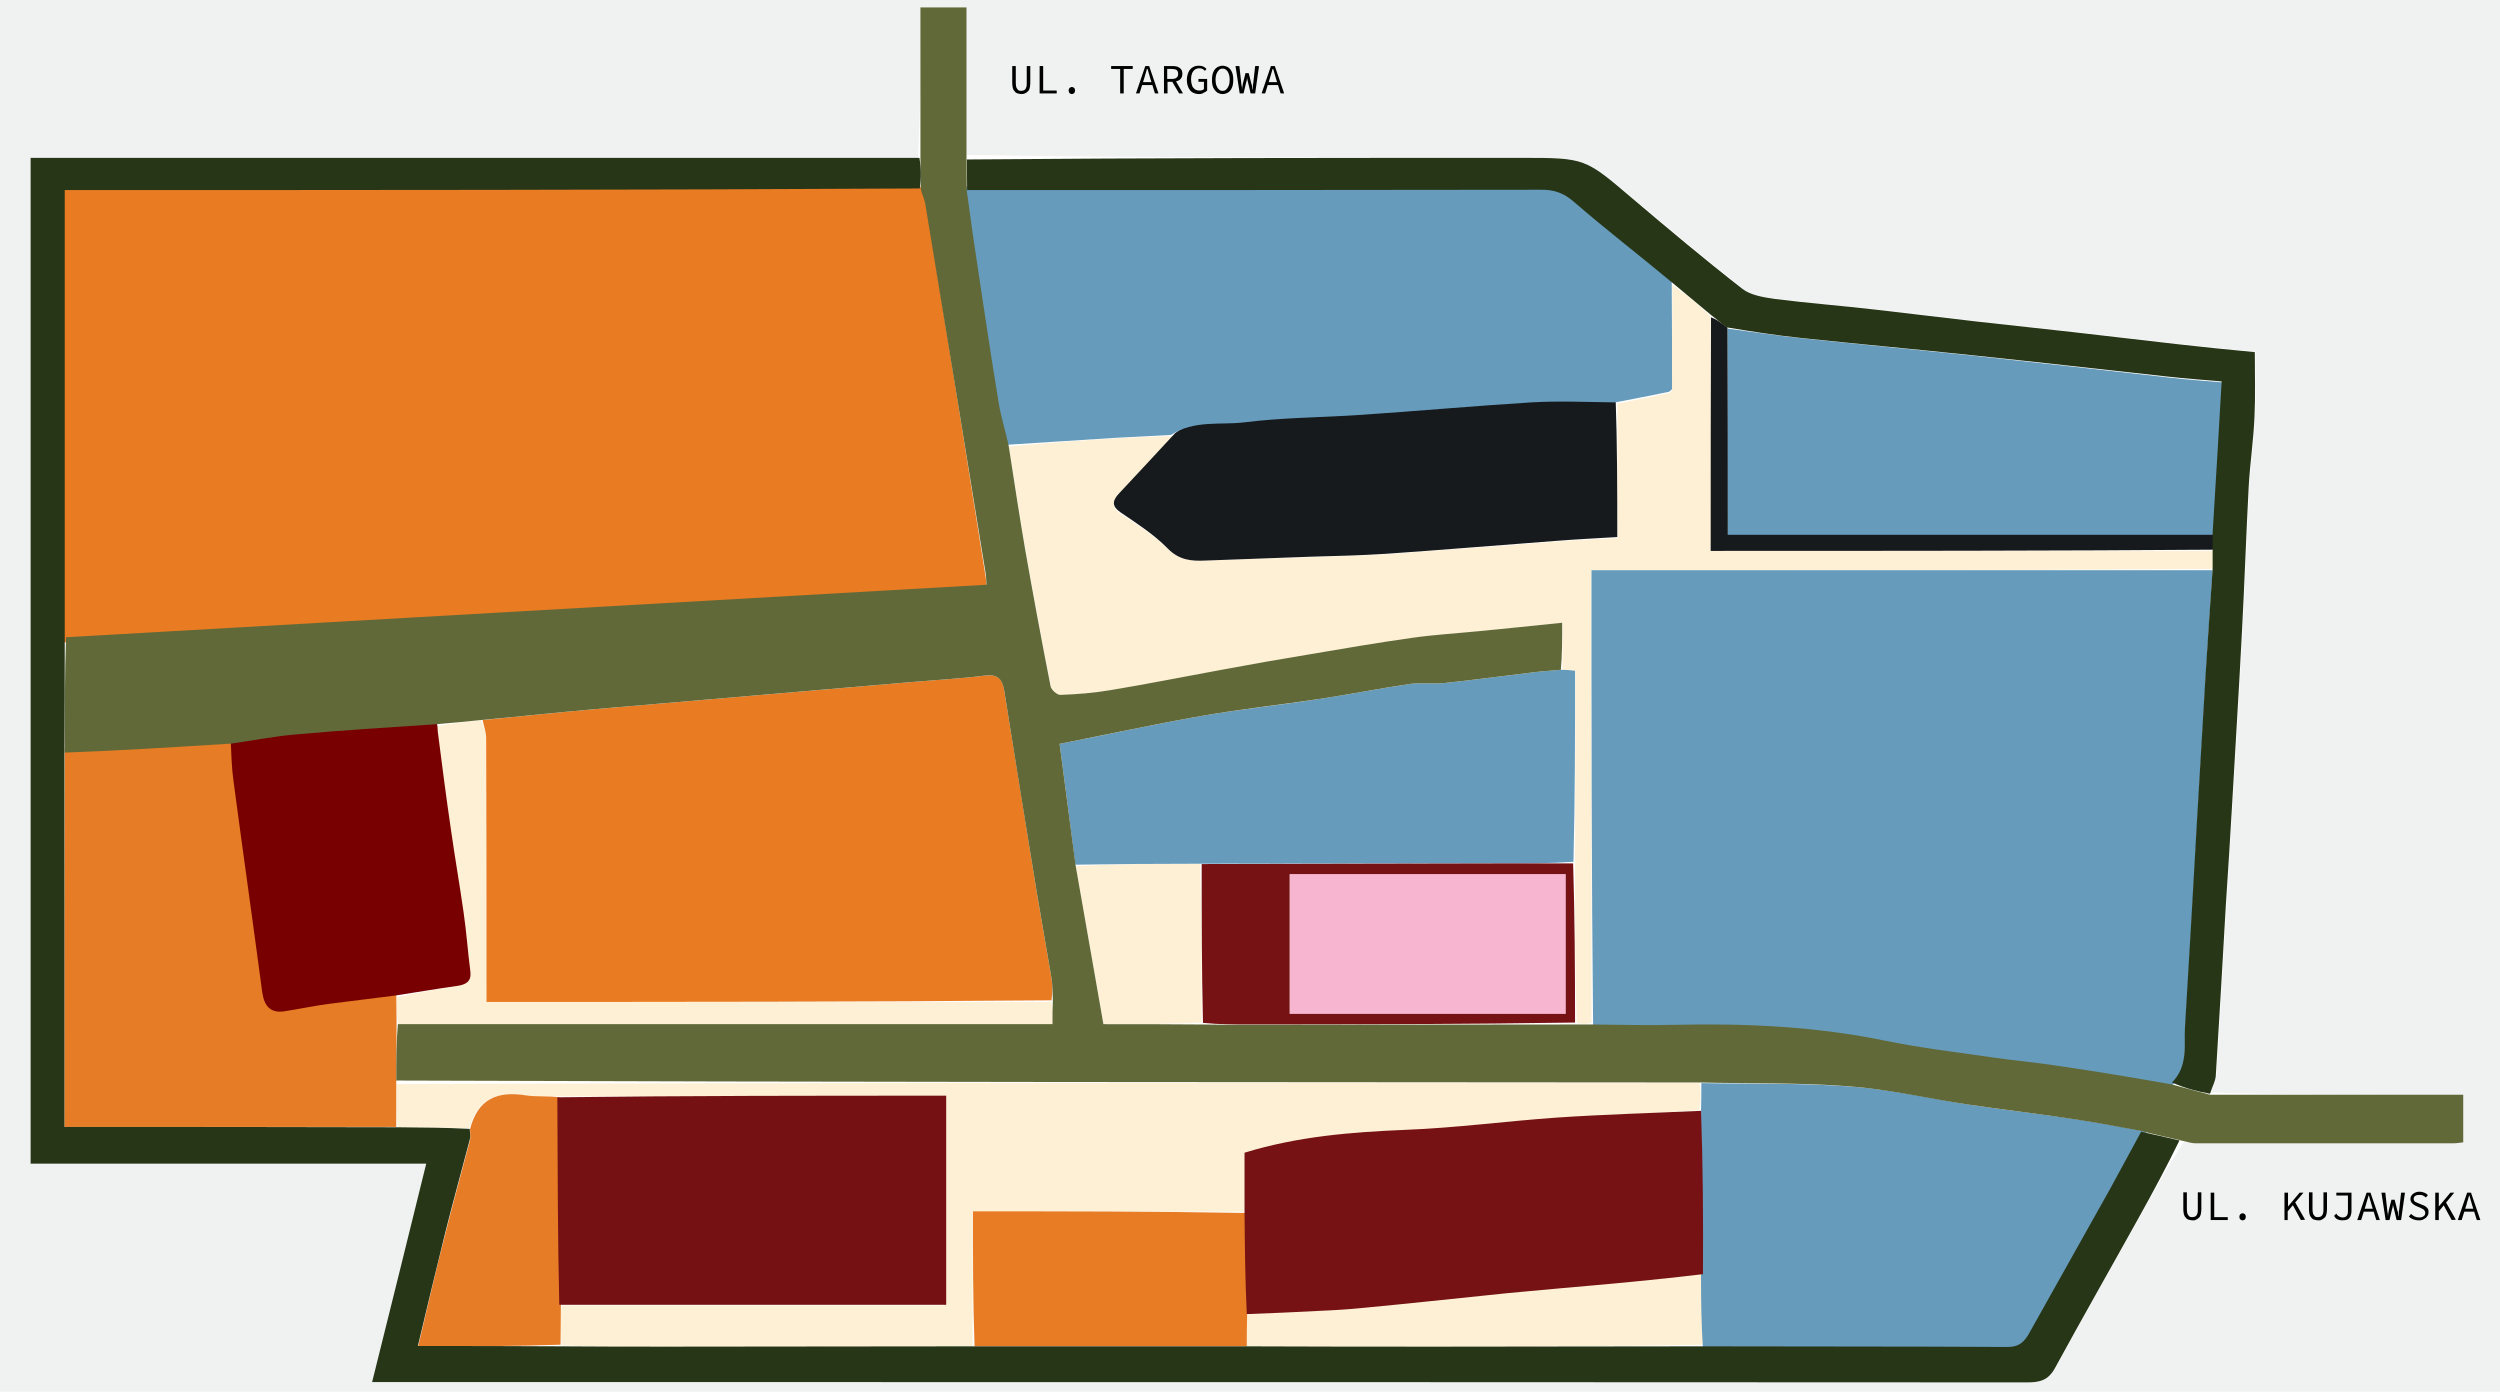
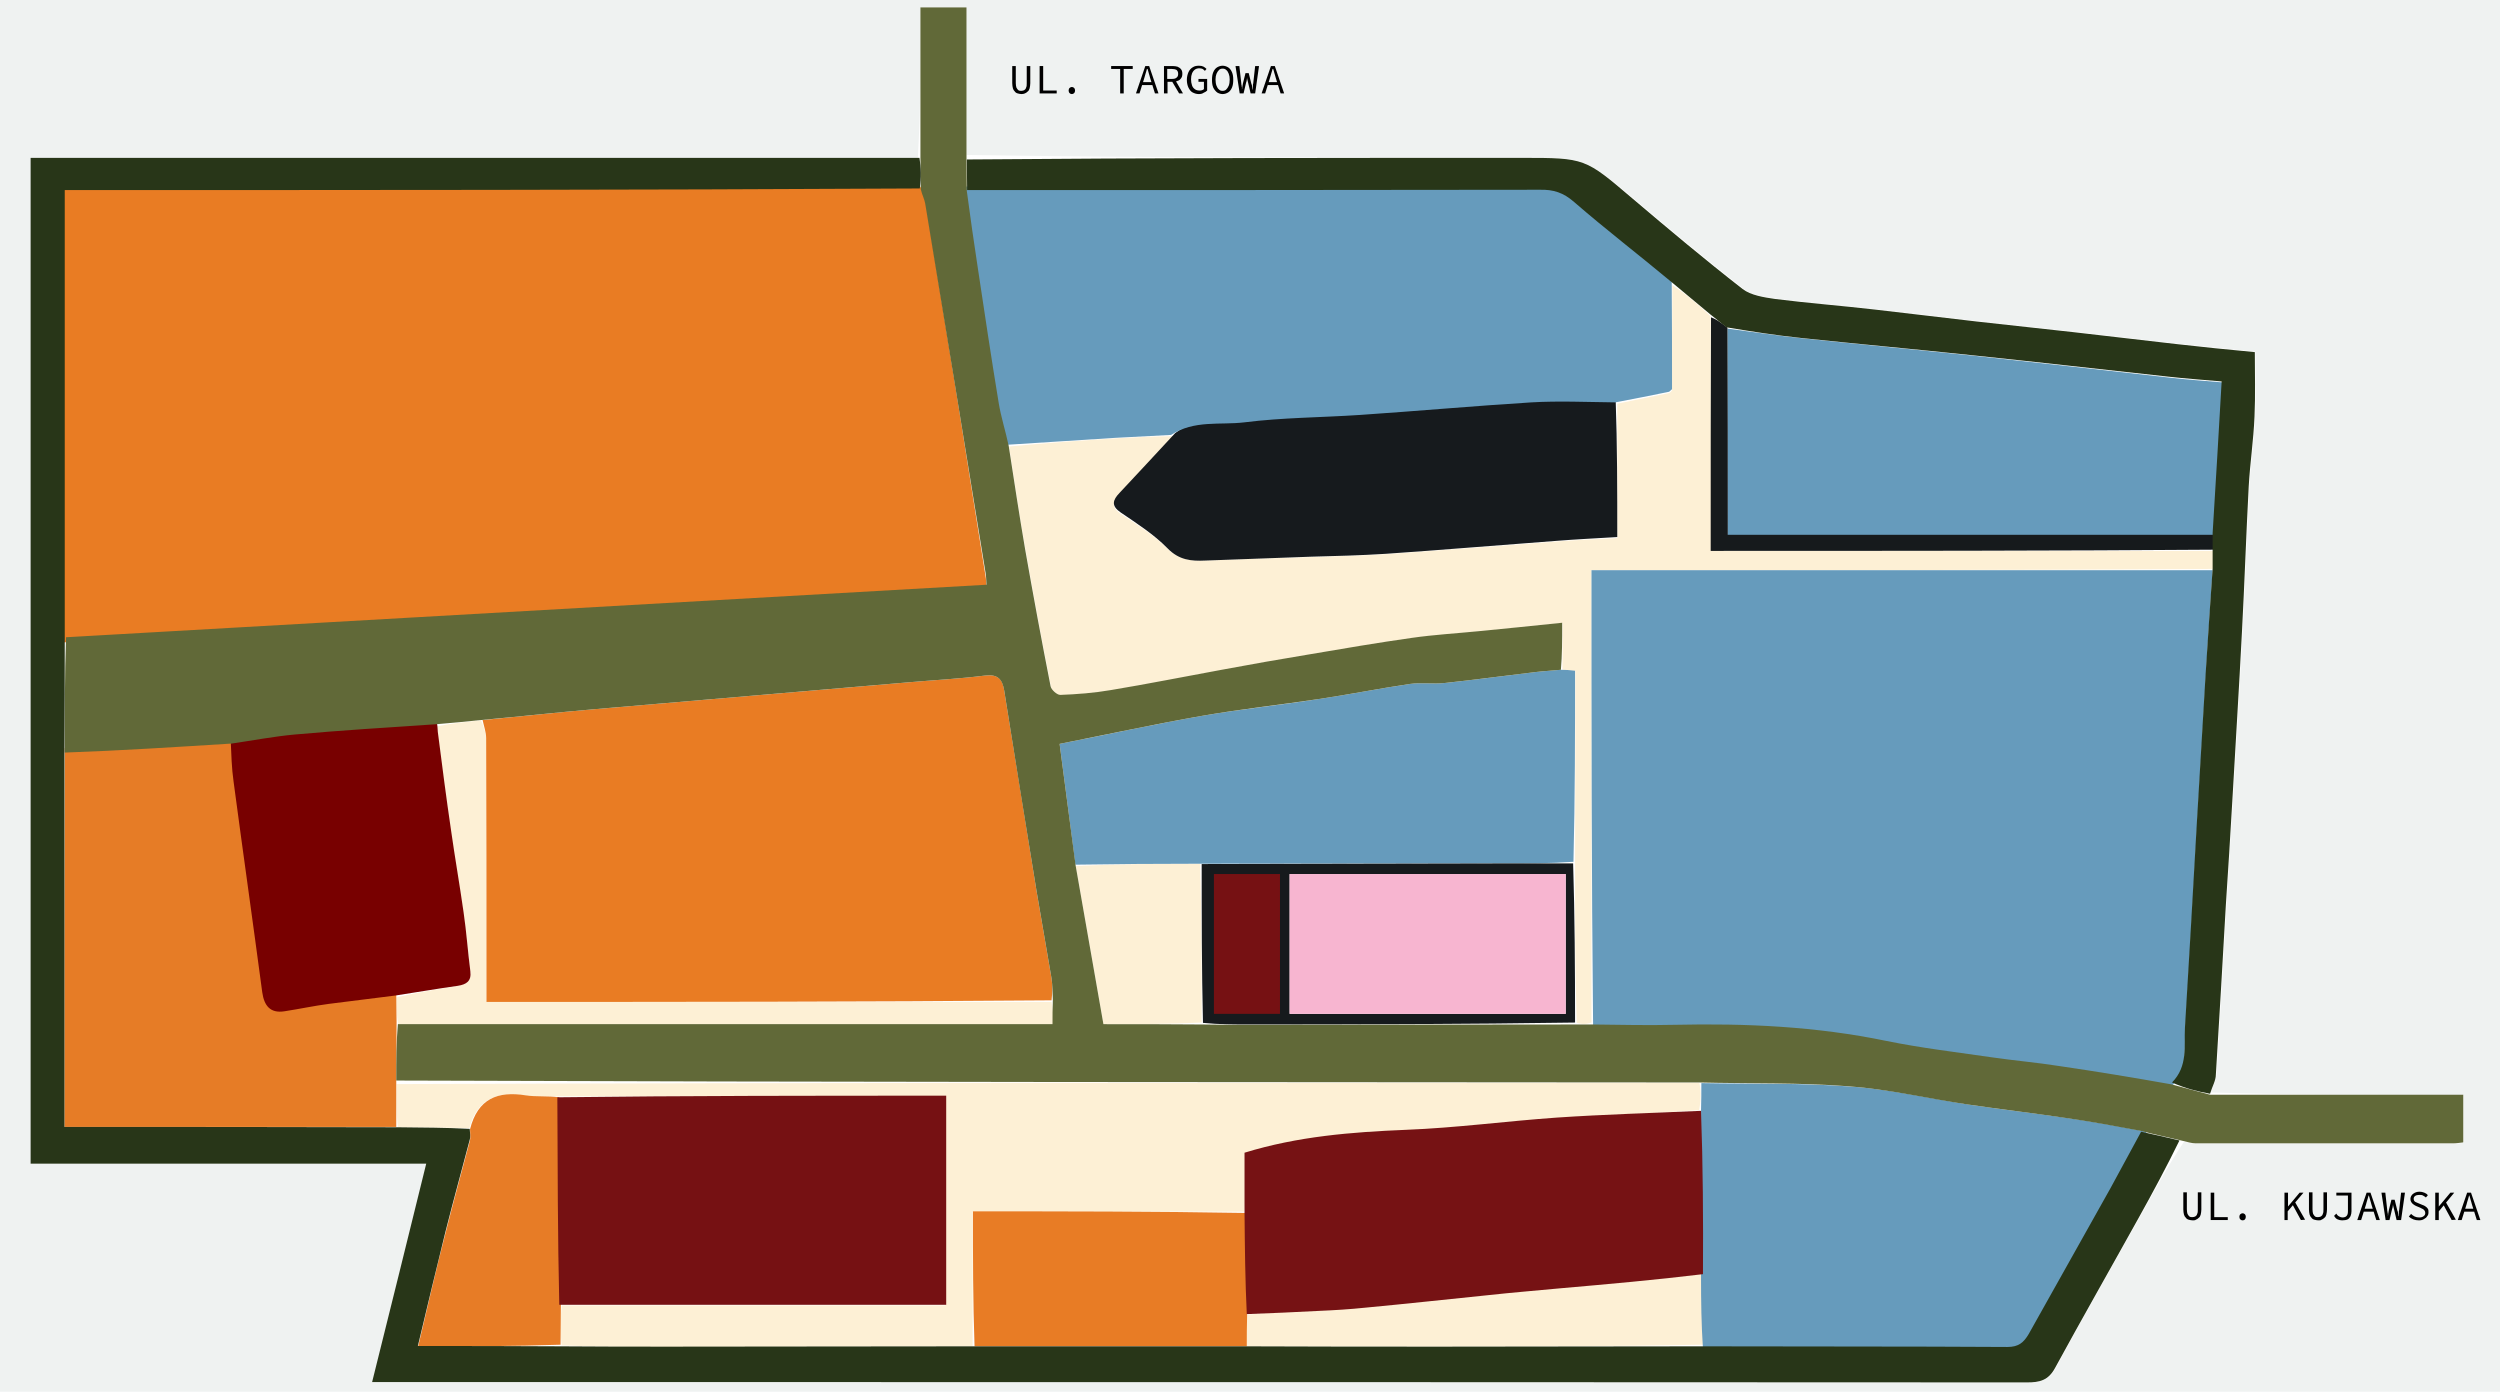
<svg xmlns="http://www.w3.org/2000/svg" version="1.1" id="Sanbud" x="0px" y="0px" viewBox="0 0 776 432" style="enable-background:new 0 0 776 432;" xml:space="preserve">
  <style type="text/css">
	.st0{fill:none;}
	.st1{fill:#EFF2F1;}
	.st2{fill:#FDF0D5;}
	.st3{fill:#161A1D;}
	.st4{fill:#669BBC;}
	.st5{fill:#161A1C;}
	.st6{fill:#E87C25;}
	.st7{fill:#E77C26;}
	.st8{fill:#E97C23;}
	.st9{fill:#E67C26;}
- 	.st10{fill:#F7B5D0;}
- 	.st11{fill:#761113;}
- 	.st12{fill:#761214;}
- 	.st13{fill:#780000;}
+ 	.st10{fill:#761113;}
+ 	.st11{fill:#761214;}
+ 	.st12{fill:#780000;}
+ 	.st13{fill:#F7B5D0;}
	.st14{fill:#616938;}
	.st15{fill:#283618;}
</style>
  <g id="Base">
    <rect x="352" y="16" class="st0" width="48" height="13" />
  </g>
  <g id="Backgrounds">
    <g id="External_background">
      <path class="st1" d="M511,432H0V0h776v432H511 M284.9,49H9.5v312.2h122.9c-5.7,22.8-11.2,44.9-16.8,67.8h6.9c24.3,0,48.7,0,73,0    c144.6,0,289.3,0,433.9,0.1c4,0,6.7-0.7,8.7-4.5c8.4-15.6,17.2-31,25.9-46.5c4.4-7.9,8.7-15.9,13.9-23.7c1.3,0.2,2.5,0.6,3.8,0.6    c26.6,0,53.2,0,79.8,0c1.1,0,2.2-0.2,3.2-0.3v-14.8c-26.5,0-52.5,0-78.5-0.8c0.6-1.9,1.7-3.7,1.8-5.6c1.1-17.5,2.1-35,3.1-52.6    c0.6-10.7,1.3-21.5,2-32.2c1-17.5,2.1-35,3-52.6c0.8-15.1,1.3-30.1,2.1-45.2c0.4-7.3,1.5-14.5,1.8-21.7c0.3-6.6,0.1-13.2,0.1-20    c-8.6-0.9-16.5-1.7-24.3-2.5c-10.7-1.2-21.3-2.5-32-3.7c-10-1.1-20-2.2-30-3.3c-10.5-1.2-21-2.5-31.5-3.7    c-10.3-1.1-20.7-2-31.1-3.3c-3.5-0.4-7.5-1-10.1-3.1c-11.6-9.1-22.9-18.5-34.2-28.1C492,49.1,492.1,49,472.5,49    C415,49,357.6,49,300,48.1V2.3h-14.2C285.8,18.1,285.8,33.6,284.9,49L284.9,49z" />
    </g>
    <g id="Internal_backgroud">
      <path class="st2" d="M313.2,138.6c11.4-1.1,22.8-1.9,34.2-2.6c5.5-0.3,11.1-0.6,16.9-0.6c-5.4,6.3-11.1,12.3-16.8,18.2    c-2.1,2.1-2.7,3.8,0.4,5.9c5,3.3,10.3,6.6,14.5,10.8c3.6,3.6,7.4,3.8,11.7,3.7c10.9-0.4,21.8-0.8,32.8-1.1    c7.8-0.3,15.6-0.4,23.3-0.9c17.6-1.2,35.2-2.6,52.7-3.9c6.2-0.5,12.4-0.7,19.1-1.1v-41.7c5.4-1.1,10.8-2.2,16.1-3.3    c0.3-0.1,0.5-0.4,0.9-0.8c0-10.6,0-21.4,0.1-32.7c4,2.7,7.9,5.8,11.9,9.7c0.1,24.7,0.1,48.6,0.1,72.8h155.8c0,1.7,0.1,3.4,0.1,5.6    c-64.2,0.4-128.3,0.4-193,0.4c0,46.8,0,93.4,0,140.4c-1.4,0.5-2.8,0.6-4.6,0.1c-0.5-16.8-0.5-33.1-0.5-49.9    c0.1-20.1,0.1-39.8,0.1-59.3c-1.7-0.2-2.8-0.3-4-0.4v-14.5c-8.9,0.9-17.3,1.7-25.7,2.6c-7,0.7-14,1.2-21,2.1    c-10.6,1.5-21.2,3.4-31.7,5.1c-9.1,1.5-18.2,3.2-27.3,4.8c-11.5,2.1-22.9,4.4-34.4,6.3c-5.2,0.9-10.4,1.3-15.7,1.5    c-1,0-2.8-1.6-3-2.7c-2.8-14.1-5.4-28.3-7.9-42.5C316.4,160.2,314.9,149.6,313.2,138.6L313.2,138.6z" />
      <path class="st2" d="M123.5,349.9c-0.5-4.4-0.4-8.7-0.4-13.4c134.7-0.5,269.3-0.4,404.4-0.4c0.5,2.7,0.5,5.4-0.1,8.5    c-15.2,1.1-29.9,1.5-44.5,2.5c-15.5,1-31,3.2-46.5,3.8c-16.7,0.6-33.1,1.9-49.6,7.1c0,5.8,0,11.9-0.5,18.1c-28.3,0-56.2,0-84.4,0    v41.8c-31.4,0.1-62.8,0.1-94.2,0.2c-11,0-21.9,0-33.4-0.5c-0.4-4.5-0.4-8.5,0.1-12.4c40,0,79.6,0,119.1,0v-64.8    c-40.1,0-79.9,0-120.1-0.1c-3.8-0.1-7.2,0.3-10.4-0.2c-8.7-1.4-14.9,1-17.3,10.1C138.5,350,131.2,350,123.5,349.9L123.5,349.9z" />
      <path class="st2" d="M123,309.6c6.4-1.5,12.8-2.6,19.1-3.6c2.6-0.4,4.2-1.3,3.9-4.4c-0.8-6-1.2-12-2.1-17.9    c-1.2-8.3-2.7-16.6-3.9-25c-1.4-10-2.7-19.9-4-29.9c-0.1-1,0-2-0.1-3.4c4.3-0.9,8.6-1.3,13.4-1.8c0.8,1.8,1.5,3.7,1.6,5.5    c0.1,25.3,0.1,50.6,0.1,75.9v6c58.5,0,116.7,0,175.4,0c0.5,2.1,0.5,4.3,0.5,7H123.6C123.1,315.3,123.1,312.7,123,309.6L123,309.6z    " />
      <path class="st2" d="M372.5,268.1c0.5,16.3,0.5,32.6,0.5,49.3c-9.8,0.5-19.5,0.5-30.5,0.5c-2.8-16.1-5.7-32.4-8.6-49.1    C346.6,268.2,359.3,268.1,372.5,268.1L372.5,268.1z" />
      <path class="st2" d="M386.7,417.9c-0.5-3.2-0.5-6.2,0.1-9.8c7.8-0.8,15.1-1.1,22.4-1.5c4.8-0.3,9.6-0.6,14.4-1.1    c12.8-1.3,25.6-2.7,38.3-4.1c7.4-0.8,14.8-1.4,22.2-2.1c14.8-1.4,29.6-2.7,44.4-4.1c0.1,7.2,0.1,14.5,0.2,22.2    c-27.2,0.5-54.4,0.6-81.5,0.6C427.1,418,407.2,418,386.7,417.9L386.7,417.9z" />
    </g>
  </g>
  <g id="Hoverable">
    <g id="Unfinished">
      <path id="LOT-3_00000150078652951806600480000011272572440251314862_" class="st3" d="M501.5,123.9c0.5,14.2,0.5,28.3,0.5,42.8    c-6.6,0.4-12.8,0.7-19.1,1.2c-17.6,1.3-35.1,2.8-52.7,4c-7.8,0.5-15.6,0.7-23.3,0.9c-10.9,0.4-21.9,0.8-32.8,1.2    c-4.3,0.2-8.1-0.1-11.7-3.8c-4.2-4.3-9.5-7.7-14.5-11.1c-3.1-2.1-2.5-3.9-0.4-6.1c5.7-6.1,11.4-12.2,17.3-18.6    c6.9-5.2,14.9-3.4,22.2-4.3c11.8-1.5,23.8-1.5,35.7-2.3c17.6-1.2,35.2-2.9,52.9-3.9C484.1,123.5,492.6,123.9,501.5,123.9    L501.5,123.9z" />
    </g>
    <g id="Available_lots">
      <path id="LOT-16" class="st4" d="M666.3,351.3c-2.9,6.2-6,12.1-9.3,18c-8.6,15.3-17.2,30.6-25.7,46c-1.5,2.8-3.2,4.1-6.6,4.1    c-31.9-0.2-63.7-0.1-96.1-0.7c-0.5-7.6-0.6-14.7-0.6-22.2c0-17.4,0-34.4,0-51.8c0.1-3.1,0.1-5.8,0.1-8.5    c15.6,0.3,31.2-0.1,46.8,1.1c12.4,0.9,24.7,3.8,37.1,5.7c10.3,1.5,20.6,2.7,30.9,4.2C650.5,348.3,658.2,349.7,666.3,351.3    L666.3,351.3z" />
      <path id="LOT-11" class="st4" d="M686.8,177c-0.7,11-1.5,22-2.1,33c-0.9,15.4-1.8,30.8-2.7,46.2c-1.2,21.4-2.4,42.8-3.7,64.2    c-0.4,5.7,1,11.8-4.2,16.7c-11.7-1.5-23.2-3.4-34.8-5.1c-6.9-1-13.9-1.7-20.9-2.7c-10.9-1.6-21.9-2.9-32.8-5.1    c-21.7-4.5-43.6-5.5-65.7-5c-8.3,0.2-16.6,0-25.4-0.5C494,271.2,494,224.2,494,177H686.8L686.8,177z" />
      <path id="LOT-8" class="st4" d="M484.5,207.9c1.6,0,2.7,0.1,4.4,0.3c0,19.6,0,39.2-0.5,59.3c-7.2,0.5-13.9,0.5-20.5,0.5    c-31.6,0-63.3,0.1-95.4,0.1c-13.2,0-26,0.1-38.7,0.3c-1.6-12.5-3.3-25.1-4.9-37.5c15.7-3.1,29.9-6.2,44.2-8.7    c12-2.1,24.1-3.3,36.1-5.2c9.5-1.4,18.9-3.3,28.4-4.7c3.6-0.5,7.3,0.1,10.9-0.3c9.4-1,18.8-2.3,28.2-3.4    C479.2,208.3,481.6,208.2,484.5,207.9L484.5,207.9z" />
-       <g id="LOT-4">
+       <g id="LOT-4-GROUP">
        <path id="LOT-4_00000141441654709077141510000018195930731771739277_" class="st4" d="M536.2,102c7.7,1,15.4,2.2,23.1,3     c18,1.9,36,3.6,54,5.5c20.3,2.2,40.6,4.5,60.9,6.8c5.5,0.6,10.9,1,16.9,1.5c-0.9,15.9-1.9,31.8-3.3,48.2     c-50.8,0.5-101.1,0.5-151.6,0.5L536.2,102L536.2,102z" />
        <path id="LOT-4-FENCE" class="st5" d="M536.2,101.7c0.1,21.4,0.1,42.5,0.1,64.3c51.4,0,102.6,0,154.2,0c0.5,1.4,0.6,2.8,0.5,4.6     c-53.2,0.4-106.2,0.4-160,0.4c0-24.3,0-48.2,0.1-72.5C532.8,99.1,534.4,100.3,536.2,101.7L536.2,101.7z" />
      </g>
      <path id="LOT-2" class="st4" d="M298.8,57.9c59.7-0.4,119.4-0.4,179-0.5c4.2,0,7.4,1,10.7,3.9c9.8,8.7,20.2,16.8,30.4,25.9    C519,99,519,110,519,120.8c-0.5,0.4-0.7,0.7-0.9,0.8c-5.4,1.1-10.8,2.2-16.7,3.3c-9-0.1-17.6-0.5-26.1,0    c-17.7,1.1-35.4,2.7-53.2,3.9c-12,0.8-24,0.8-35.9,2.3c-7.4,0.9-15.5-0.8-22.7,3.9c-6,0.3-11.6,0.6-17.2,0.9    c-11.5,0.7-22.9,1.5-34.4,2.2c-1.1-4.4-2.4-8.7-3.1-13.1c-2.3-14.3-4.4-28.6-6.6-42.9C301.1,74.2,299.9,66.3,298.8,57.9    L298.8,57.9z" />
    </g>
    <g id="Rented_lots">
      <path id="LOT-14" class="st6" d="M302.5,417.9c-0.5-13.8-0.5-27.6-0.5-41.9c28.2,0,56.1,0,84.5,0.5c0.6,10.8,0.6,21.2,0.6,32    c-0.1,3.4-0.1,6.4-0.1,9.4C359,417.9,331,417.9,302.5,417.9L302.5,417.9z" />
      <path id="LOT-12" class="st7" d="M174.1,405c0,4-0.1,7.9-0.1,12.4c-14.6,0.5-29.2,0.5-44.2,0.5c2.9-12.2,5.6-24,8.6-35.6    c2.4-9.5,5-18.9,7.5-28.4c0.2-0.9,0-2,0-3.4c2.4-9.5,8.6-11.9,17.3-10.5c3.2,0.5,6.6,0.1,10.4,0.6    C174,362.4,174.1,383.7,174.1,405L174.1,405z" />
      <path id="LOT-7" class="st8" d="M149.8,223.5c11.7-1.1,23.4-2.4,35.1-3.4c32.3-2.8,64.7-5.5,97-8.3c7.9-0.7,15.9-1.1,23.8-2.1    c4-0.5,5.5,1.1,6,4.6c3.4,20.9,6.7,41.7,10.1,62.6c1.5,8.9,3.1,17.9,4.6,26.8c0.3,2.1,0.3,4.3,0,6.8C267.7,311,209.5,311,151,311    v-6c0-25.3,0-50.6-0.1-75.9C150.9,227.3,150.2,225.4,149.8,223.5L149.8,223.5z" />
      <path id="LOT-5" class="st9" d="M123,349.8H20c0-39.2,0-78.2,0.1-117.6c17.2-1.6,34.3-2.7,51.7-3.3c0.7,4.6,0.9,8.9,1.4,13    c2.9,21.8,5.9,43.6,8.8,65.4c0.6,4.2,2.5,6.6,6.8,5.9c4.6-0.7,9.1-1.6,13.7-2.3c6.8-1,13.7-1.8,20.5-2.2c0,3.2,0.1,5.9,0.1,8.6    c0,5.8-0.1,11.6-0.1,18.4C123,341.1,123,345.4,123,349.8L123,349.8z" />
      <path id="LOT-1" class="st8" d="M19.7,199.4c-0.4-47.1-0.4-94.1-0.4-142c88.6,0,177.1,0,266,0c1,1.4,1.7,2.8,1.9,4.3    c6.3,39,12.5,78.1,18.7,117.1c0.2,1,0.2,2,0.3,3.9C210.7,188.2,115.4,193.8,19.7,199.4L19.7,199.4z" />
    </g>
-     <g id="Available_buildings">
-       <path id="LOT-10" class="st10" d="M486,295v19.7h-85.7v-43.4H486V295L486,295z" />
-     </g>
-     <g id="Rented_buildings">
-       <path id="LOT-15" class="st11" d="M173.6,405c-0.5-21.3-0.5-42.6-0.6-64.4c40.1-0.5,80.2-0.5,120.7-0.5V405    C253.9,405,214,405,173.6,405L173.6,405z" />
-       <path id="LOT-13" class="st12" d="M528.6,395.5c-14.8,1.8-29.6,3.1-44.4,4.4c-7.4,0.7-14.8,1.3-22.1,2.1    c-12.8,1.3-25.5,2.7-38.3,3.9c-4.8,0.5-9.6,0.8-14.4,1c-7.3,0.4-14.6,0.7-22.4,1c-0.5-10.4-0.6-20.7-0.7-31.6c0-6.6,0-12.7,0-18.5    c16.6-5.1,33.2-6.4,50-7.1c15.7-0.6,31.2-2.7,46.9-3.8c14.8-1,29.5-1.4,44.8-2.1C528.6,361.7,528.7,378.4,528.6,395.5L528.6,395.5    z" />
-       <path id="LOT-9" class="st12" d="M373,268.2c31.6-0.1,63.3-0.1,94.9-0.2c6.7,0,13.3,0,20.4,0c0.5,16.3,0.6,32.6,0.6,49.4    c-33.7,0.5-67.4,0.6-101.1,0.6c-4.6,0-9.3,0-14.4-0.5C373,300.7,373,284.4,373,268.2 M486,294.5v-23.2h-85.7v43.4H486V294.5z" />
-       <path id="LOT-6" class="st13" d="M122.8,309c-6.9,0.9-13.8,1.7-20.7,2.6c-4.6,0.6-9.2,1.6-13.8,2.3c-4.4,0.7-6.3-1.7-6.9-5.9    c-2.9-21.8-6-43.6-8.9-65.4c-0.6-4.2-0.7-8.4-0.9-13c6.6-1.4,12.9-2.7,19.4-3.2c14.6-1.3,29.3-2.2,44.4-2.8    c0.5,1.6,0.4,2.6,0.5,3.6c1.3,10.2,2.6,20.3,4.1,30.5c1.2,8.5,2.7,17,3.9,25.5c0.9,6.1,1.3,12.2,2.1,18.3c0.4,3.1-1.3,4.1-3.9,4.5    C135.7,306.9,129.3,308,122.8,309L122.8,309z" />
+     <g id="Buildings">
+       <path id="LOT-9" class="st3" d="M373,268.2c31.6-0.1,63.3-0.1,94.9-0.2c6.7,0,13.3,0,20.4,0c0.5,16.3,0.6,32.6,0.6,49.4    c-33.7,0.5-67.4,0.6-101.1,0.6c-4.6,0-9.3,0-14.4-0.5C373,300.7,373,284.4,373,268.2 M486,294.5v-23.2h-85.7v43.4H486V294.5z" />
+       <g id="Rented_buildings">
+         <path id="LOT-15" class="st10" d="M173.6,405c-0.5-21.3-0.5-42.6-0.6-64.4c40.1-0.5,80.2-0.5,120.7-0.5V405     C253.9,405,214,405,173.6,405L173.6,405z" />
+         <path id="LOT-13" class="st11" d="M528.6,395.5c-14.8,1.8-29.6,3.1-44.4,4.4c-7.4,0.7-14.8,1.3-22.1,2.1     c-12.8,1.3-25.5,2.7-38.3,3.9c-4.8,0.5-9.6,0.8-14.4,1c-7.3,0.4-14.6,0.7-22.4,1c-0.5-10.4-0.6-20.7-0.7-31.6     c0-6.6,0-12.7,0-18.5c16.6-5.1,33.2-6.4,50-7.1c15.7-0.6,31.2-2.7,46.9-3.8c14.8-1,29.5-1.4,44.8-2.1     C528.6,361.7,528.7,378.4,528.6,395.5L528.6,395.5z" />
+         <path id="LOT-6" class="st12" d="M122.8,309c-6.9,0.9-13.8,1.7-20.7,2.6c-4.6,0.6-9.2,1.6-13.8,2.3c-4.4,0.7-6.3-1.7-6.9-5.9     c-2.9-21.8-6-43.6-8.9-65.4c-0.6-4.2-0.7-8.4-0.9-13c6.6-1.4,12.9-2.7,19.4-3.2c14.6-1.3,29.3-2.2,44.4-2.8     c0.5,1.6,0.4,2.6,0.5,3.6c1.3,10.2,2.6,20.3,4.1,30.5c1.2,8.5,2.7,17,3.9,25.5c0.9,6.1,1.3,12.2,2.1,18.3     c0.4,3.1-1.3,4.1-3.9,4.5C135.7,306.9,129.3,308,122.8,309L122.8,309z" />
+         <path id="LOT-10-A" class="st10" d="M397.3,295v19.7h-20.5v-43.4h20.5V295L397.3,295z" />
+       </g>
+       <g id="Available_buildings">
+         <path id="LOT-10-B" class="st13" d="M486,295v19.7h-85.7v-43.4H486V295L486,295z" />
+       </g>
    </g>
    <g id="Roads">
      <path id="ROAD" class="st14" d="M686,339.8h78.6v14.8c-1,0.1-2.1,0.3-3.2,0.3c-26.6,0-53.2,0-79.8,0c-1.3,0-2.5-0.4-4.6-0.9    c-4.6-1.1-8.4-1.9-12.6-3c-8-1.5-15.6-2.9-23.3-4c-10.1-1.5-20.3-2.7-30.5-4.2c-12.2-1.8-24.3-4.7-36.6-5.6    c-15.3-1.2-30.8-0.8-46.6-1.2c-135.1-0.1-269.7-0.1-404.4-0.6c0-6.2,0-11.8,0.5-17.5h203.2c0-2.7,0-4.9,0.1-7.4    c-0.1-2.6-0.1-4.7-0.4-6.8c-1.5-8.9-3.1-17.9-4.6-26.8c-3.4-20.9-6.8-41.7-10.1-62.6c-0.6-3.5-2-5.1-6-4.6    c-7.9,1-15.8,1.4-23.8,2.1c-32.3,2.8-64.7,5.5-97,8.3c-11.7,1-23.4,2.3-35.6,3.4c-4.8,0.5-9.1,0.9-13.9,1.3c-15,1-29.5,1.9-44,3.2    c-6.4,0.6-12.7,1.8-19.5,2.8c-17.6,1.1-34.7,2.2-51.8,2.8c0-12.2,0-24,0.4-35.8c95.4-5.4,190.5-10.9,285.7-16.3    c-0.1-1.8-0.1-2.8-0.3-3.8c-6.2-38.1-12.4-76.3-18.7-114.4c-0.2-1.4-1-2.8-1.4-4.6c0-3.5,0-6.5-0.1-9.5V2.3H300    c0,15.3,0,30.5,0,46.6c0,3.9,0.1,7,0.1,10.4c1.1,8.2,2.2,16,3.4,23.8c2.1,14,4.2,28,6.5,42c0.7,4.3,2.1,8.6,3.1,13.3    c1.7,11,3.3,21.6,5.1,32.1c2.5,14.2,5.1,28.3,7.9,42.5c0.2,1.1,2,2.7,3,2.7c5.2-0.2,10.5-0.6,15.7-1.5c11.5-1.9,22.9-4.2,34.4-6.3    c9.1-1.7,18.2-3.3,27.3-4.8c10.6-1.8,21.1-3.6,31.7-5.1c7-1,14-1.4,21-2.1c8.4-0.8,16.9-1.7,25.7-2.6c0,5.6,0,10-0.4,14.6    c-2.9,0.3-5.4,0.4-7.8,0.7c-9.4,1.1-18.8,2.4-28.2,3.4c-3.6,0.4-7.4-0.2-10.9,0.3c-9.5,1.4-18.9,3.3-28.4,4.7    c-12,1.8-24.1,3.1-36.1,5.2c-14.3,2.5-28.6,5.6-44.2,8.7c1.6,12.4,3.3,25,5,37.9c2.9,16.7,5.8,33,8.6,49.1c11,0,20.7,0,31,0.1    c5.1,0.1,9.8,0.1,14.4,0.1c33.7,0,67.4-0.1,101.5-0.1c1.8,0,3.2,0,5,0c8.8,0.1,17.1,0.3,25.4,0.1c22.1-0.5,44,0.5,65.7,5    c10.8,2.2,21.8,3.5,32.8,5.1c6.9,1,13.9,1.6,20.9,2.7c11.6,1.7,23.1,3.6,34.9,5.7C678.2,337.7,682.1,338.8,686,339.8L686,339.8z" />
    </g>
  </g>
  <g id="Street_names">
    <g id="KUJAWSKA">
      <g>
        <path d="M680.6,378.8c-0.4,0-0.8-0.1-1.2-0.2s-0.7-0.3-0.9-0.6c-0.3-0.3-0.5-0.6-0.6-1s-0.2-1-0.2-1.6v-5.3h1.1v5.3     c0,0.6,0.1,1.1,0.2,1.4c0.2,0.4,0.4,0.6,0.6,0.8c0.3,0.2,0.6,0.2,0.9,0.2c0.3,0,0.7-0.1,0.9-0.2c0.3-0.2,0.5-0.4,0.6-0.8     c0.2-0.4,0.2-0.8,0.2-1.4v-5.3h1.1v5.3c0,0.6-0.1,1.1-0.2,1.6c-0.1,0.4-0.3,0.8-0.6,1c-0.3,0.3-0.6,0.5-0.9,0.6     C681.4,378.8,681,378.8,680.6,378.8z" />
        <path d="M686.2,378.7v-8.5h1.1v7.6h4.2v0.9H686.2z" />
        <path d="M696.1,378.8c-0.3,0-0.5-0.1-0.7-0.3c-0.2-0.2-0.3-0.5-0.3-0.8s0.1-0.6,0.3-0.8c0.2-0.2,0.5-0.3,0.7-0.3     c0.3,0,0.5,0.1,0.7,0.3c0.2,0.2,0.3,0.5,0.3,0.8s-0.1,0.6-0.3,0.8C696.7,378.7,696.4,378.8,696.1,378.8z" />
        <path d="M709.1,378.7v-8.5h1.1v4.3l0,0l3.6-4.3h1.2l-4.9,5.8v2.7H709.1z M714.2,378.7l-2.6-4.8l0.7-0.9l3.2,5.6L714.2,378.7     L714.2,378.7L714.2,378.7z" />
        <path d="M719.6,378.8c-0.4,0-0.8-0.1-1.2-0.2s-0.7-0.3-0.9-0.6c-0.3-0.3-0.5-0.6-0.6-1s-0.2-1-0.2-1.6v-5.3h1.1v5.3     c0,0.6,0.1,1.1,0.2,1.4c0.2,0.4,0.4,0.6,0.6,0.8c0.3,0.2,0.6,0.2,0.9,0.2c0.3,0,0.7-0.1,0.9-0.2c0.3-0.2,0.5-0.4,0.6-0.8     c0.2-0.4,0.2-0.8,0.2-1.4v-5.3h1.1v5.3c0,0.6-0.1,1.1-0.2,1.6c-0.1,0.4-0.3,0.8-0.6,1c-0.3,0.3-0.6,0.5-0.9,0.6     C720.4,378.8,720,378.8,719.6,378.8z" />
        <path d="M727,378.8c-0.5,0-0.9-0.1-1.4-0.3c-0.5-0.2-0.8-0.6-1.1-1.1l0.7-0.7c0.2,0.4,0.5,0.7,0.9,0.9c0.3,0.2,0.7,0.3,1,0.3     c0.6,0,1.1-0.2,1.3-0.5c0.3-0.3,0.4-0.8,0.4-1.5v-4.8h-3.6v-0.9h4.7v5.8c0,0.5-0.1,1-0.3,1.5c-0.2,0.4-0.5,0.8-0.9,1     C728.3,378.7,727.7,378.8,727,378.8z" />
        <path d="M731.7,378.7l2.9-8.5h1.2l2.9,8.5h-1.1l-1.5-4.8c-0.1-0.5-0.3-1-0.4-1.4c-0.1-0.5-0.3-1-0.4-1.4h-0.1     c-0.1,0.5-0.3,1-0.4,1.4s-0.3,0.9-0.4,1.4l-1.5,4.8H731.7z M733.2,376.1v-0.9h3.9v0.9H733.2z" />
        <path d="M740.5,378.7l-1.3-8.5h1.2l0.6,5.4c0,0.2,0,0.4,0.1,0.6c0,0.2,0,0.4,0.1,0.6c0,0.2,0,0.4,0,0.7l0,0     c0.1-0.3,0.1-0.5,0.1-0.7s0.1-0.4,0.1-0.6s0.1-0.4,0.1-0.6l0.8-3.2h1l0.8,3.2c0.1,0.2,0.1,0.4,0.2,0.6c0,0.2,0.1,0.4,0.1,0.6     s0.1,0.4,0.1,0.7h0.1c0-0.3,0-0.5,0-0.7s0-0.4,0-0.6s0-0.4,0.1-0.6l0.6-5.4h1.2l-1.2,8.5h-1.4l-0.8-3.4c-0.1-0.3-0.1-0.5-0.2-0.8     c-0.1-0.3-0.1-0.5-0.1-0.8l0,0c0,0.3-0.1,0.5-0.1,0.8s-0.1,0.5-0.2,0.8l-0.8,3.4H740.5z" />
        <path d="M750.8,378.8c-0.6,0-1.2-0.1-1.7-0.3s-1-0.5-1.4-0.9l0.7-0.8c0.3,0.3,0.7,0.6,1.1,0.8c0.4,0.2,0.9,0.3,1.4,0.3     c0.6,0,1-0.1,1.4-0.4s0.5-0.6,0.5-1c0-0.3-0.1-0.5-0.2-0.7c-0.1-0.2-0.3-0.3-0.5-0.5c-0.2-0.1-0.5-0.2-0.8-0.4l-1.2-0.5     c-0.3-0.1-0.6-0.3-0.9-0.5c-0.3-0.2-0.5-0.4-0.7-0.7c-0.2-0.3-0.3-0.6-0.3-1s0.1-0.8,0.4-1.2c0.2-0.3,0.6-0.6,1-0.8     s0.9-0.3,1.4-0.3s1,0.1,1.5,0.3c0.5,0.2,0.8,0.4,1.1,0.8l-0.6,0.7c-0.3-0.3-0.6-0.4-0.9-0.6s-0.7-0.2-1.2-0.2s-0.9,0.1-1.2,0.3     s-0.5,0.5-0.5,0.9c0,0.3,0.1,0.5,0.2,0.7c0.2,0.2,0.3,0.3,0.6,0.4c0.2,0.1,0.5,0.2,0.7,0.3l1.2,0.5c0.4,0.1,0.7,0.3,1,0.5     s0.5,0.4,0.7,0.7c0.2,0.3,0.2,0.6,0.2,1.1s-0.1,0.9-0.4,1.2c-0.2,0.4-0.6,0.7-1,0.9C752,378.7,751.4,378.8,750.8,378.8z" />
        <path d="M755.9,378.7v-8.5h1.1v4.3l0,0l3.6-4.3h1.2L757,376v2.7H755.9z M761,378.7l-2.6-4.8l0.7-0.9l3.2,5.6L761,378.7L761,378.7     z" />
        <path d="M762.9,378.7l2.9-8.5h1.2l2.9,8.5h-1.1l-1.5-4.8c-0.1-0.5-0.3-1-0.4-1.4c-0.1-0.5-0.3-1-0.4-1.4h-0.1     c-0.1,0.5-0.3,1-0.4,1.4s-0.3,0.9-0.4,1.4l-1.5,4.8H762.9z M764.4,376.1v-0.9h3.9v0.9H764.4z" />
      </g>
    </g>
    <g id="TARGOWA">
      <g>
        <path d="M317.1,29.2c-0.4,0-0.8-0.1-1.2-0.2c-0.4-0.1-0.7-0.3-0.9-0.6c-0.3-0.3-0.5-0.6-0.6-1s-0.2-1-0.2-1.6v-5.3h1.1v5.3     c0,0.6,0.1,1.1,0.2,1.4c0.2,0.4,0.4,0.6,0.6,0.8c0.3,0.2,0.6,0.2,0.9,0.2s0.7-0.1,0.9-0.2c0.3-0.2,0.5-0.4,0.6-0.8     c0.2-0.4,0.2-0.8,0.2-1.4v-5.3h1.1v5.3c0,0.6-0.1,1.1-0.2,1.6c-0.1,0.4-0.3,0.8-0.6,1c-0.3,0.3-0.6,0.5-0.9,0.6     C317.9,29.1,317.5,29.2,317.1,29.2z" />
        <path d="M322.7,29v-8.5h1.1v7.6h4.2V29H322.7z" />
        <path d="M332.7,29.2c-0.3,0-0.5-0.1-0.7-0.3s-0.3-0.5-0.3-0.8s0.1-0.6,0.3-0.8s0.5-0.3,0.7-0.3c0.3,0,0.5,0.1,0.7,0.3     s0.3,0.5,0.3,0.8s-0.1,0.6-0.3,0.8S333,29.2,332.7,29.2z" />
        <path d="M347.7,29v-7.6h-2.8v-0.9h6.7v0.9h-2.8V29H347.7z" />
        <path d="M352.6,29l2.9-8.5h1.2l2.9,8.5h-1.1l-1.5-4.8c-0.1-0.5-0.3-1-0.4-1.4c-0.1-0.5-0.3-1-0.4-1.4H356c-0.1,0.5-0.3,1-0.4,1.4     c-0.1,0.5-0.3,0.9-0.4,1.4l-1.5,4.8H352.6z M354.1,26.4v-0.9h3.9v0.9H354.1z" />
        <path d="M361.3,29v-8.5h2.7c0.6,0,1.1,0.1,1.5,0.2c0.4,0.2,0.8,0.4,1.1,0.8s0.4,0.8,0.4,1.4s-0.1,1-0.4,1.4s-0.6,0.7-1.1,0.8     c-0.4,0.2-1,0.3-1.5,0.3h-1.6V29H361.3z M362.3,24.5h1.4c0.7,0,1.2-0.1,1.5-0.4c0.4-0.3,0.5-0.7,0.5-1.2c0-0.6-0.2-0.9-0.5-1.2     c-0.4-0.2-0.9-0.3-1.5-0.3h-1.4V24.5z M363.7,25.1l0.9-0.6l2.6,4.5H366L363.7,25.1z" />
        <path d="M372.1,29.2c-0.7,0-1.3-0.2-1.9-0.5s-1-0.9-1.3-1.5s-0.5-1.5-0.5-2.4s0.2-1.7,0.5-2.4c0.3-0.7,0.8-1.2,1.3-1.5     c0.6-0.4,1.2-0.5,2-0.5c0.6,0,1,0.1,1.4,0.3c0.4,0.2,0.7,0.5,0.9,0.7L374,22c-0.2-0.2-0.4-0.4-0.7-0.6c-0.3-0.1-0.6-0.2-1-0.2     c-0.5,0-1,0.1-1.4,0.4s-0.7,0.7-0.9,1.2c-0.2,0.5-0.3,1.1-0.3,1.8c0,0.7,0.1,1.3,0.3,1.9s0.5,0.9,0.9,1.2     c0.4,0.3,0.9,0.4,1.4,0.4c0.3,0,0.6,0,0.8-0.1c0.3-0.1,0.5-0.2,0.6-0.4v-2.2H372v-0.9h2.7v3.6c-0.3,0.3-0.6,0.5-1.1,0.7     C373.2,29.1,372.7,29.2,372.1,29.2z" />
        <path d="M379.5,29.2c-0.6,0-1.2-0.2-1.7-0.5c-0.5-0.4-0.9-0.9-1.2-1.5c-0.3-0.7-0.4-1.5-0.4-2.4s0.1-1.7,0.4-2.4     c0.3-0.7,0.7-1.2,1.2-1.5s1.1-0.5,1.7-0.5s1.2,0.2,1.7,0.5s0.9,0.8,1.2,1.5c0.3,0.7,0.4,1.4,0.4,2.4c0,0.9-0.1,1.7-0.4,2.4     c-0.3,0.7-0.7,1.2-1.2,1.5S380.1,29.2,379.5,29.2z M379.5,28.2c0.4,0,0.8-0.1,1.1-0.4c0.3-0.3,0.6-0.7,0.8-1.2s0.3-1.2,0.3-1.9     c0-0.7-0.1-1.3-0.3-1.8s-0.4-0.9-0.8-1.2c-0.3-0.3-0.7-0.4-1.1-0.4s-0.8,0.1-1.1,0.4c-0.3,0.3-0.6,0.7-0.8,1.2s-0.3,1.1-0.3,1.8     c0,0.7,0.1,1.4,0.3,1.9s0.4,0.9,0.8,1.2C378.7,28.1,379,28.2,379.5,28.2z" />
        <path d="M384.8,29l-1.3-8.5h1.2l0.6,5.4c0,0.2,0,0.4,0.1,0.6c0,0.2,0,0.4,0.1,0.6c0,0.2,0,0.4,0,0.7l0,0c0.1-0.3,0.1-0.5,0.1-0.7     s0.1-0.4,0.1-0.6s0.1-0.4,0.1-0.6l0.8-3.2h1l0.8,3.2c0.1,0.2,0.1,0.4,0.2,0.6c0,0.2,0.1,0.4,0.1,0.6s0.1,0.4,0.1,0.7h0.1     c0-0.3,0-0.5,0-0.7s0-0.4,0-0.6s0-0.4,0.1-0.6l0.6-5.4h1.2l-1.2,8.5h-1.4l-0.8-3.4c-0.1-0.3-0.1-0.5-0.2-0.8s-0.1-0.5-0.1-0.8     l0,0c0,0.3-0.1,0.5-0.1,0.8s-0.1,0.5-0.2,0.8L386,29H384.8z" />
        <path d="M391.6,29l2.9-8.5h1.2l2.9,8.5h-1.1l-1.5-4.8c-0.1-0.5-0.3-1-0.4-1.4c-0.1-0.5-0.3-1-0.4-1.4H395c-0.1,0.5-0.3,1-0.4,1.4     c-0.1,0.5-0.3,0.9-0.4,1.4l-1.5,4.8H391.6z M393.1,26.4v-0.9h3.9v0.9H393.1z" />
      </g>
    </g>
  </g>
  <g id="Border">
    <path id="BORDER-TR" class="st15" d="M20.1,197.7c0,11.8,0,23.6-0.1,36.3c0,39.2,0,77.4,0,115.8c34.7,0,68.9,0,103.4,0.1   c7.8,0.1,15.1,0.1,22.4,0.5c0.1,1.4,0.3,2.5,0,3.4c-2.5,9.5-5.1,18.9-7.5,28.4c-2.9,11.7-5.7,23.4-8.6,35.6c15,0,29.6,0,44.6,0.1   c11.4,0.1,22.4,0.1,33.4,0.1c31.4,0,62.8-0.1,94.6-0.1c28.5,0,56.5,0,85,0c20.2,0.1,40,0.1,59.8,0.1c26.9,0,53.8-0.1,81.2-0.1   c31.9,0.1,63.4,0,94.8,0.2c3.4,0,5-1.3,6.6-4c8.4-15.1,17-30.2,25.4-45.3c3.2-5.8,6.3-11.7,9.5-17.5c3.8,0.8,7.7,1.7,11.9,2.7   c-4,8.2-8.3,16.2-12.7,24.1c-8.6,15.5-17.4,30.9-25.9,46.5c-2.1,3.9-4.8,4.5-8.7,4.5C484.7,429,340.1,429,195.4,429   c-24.3,0-48.7,0-73,0h-6.9c5.7-22.9,11.2-45,16.8-67.8H9.5V49c91.9,0,183.7,0,275.9,0c0.5,3,0.6,6.1,0.1,9.5   C196.7,59,108.4,59,20.1,59V197.7z" />
    <path id="BORDER-BL" class="st15" d="M686,339.5c-3.9-0.7-7.8-1.7-11.8-3.5c5-5.1,3.7-11.3,4-16.9c1.3-21.2,2.5-42.5,3.7-63.7   c0.9-15.3,1.8-30.5,2.7-45.8c0.7-10.9,1.4-21.8,2.2-33.1c0-2.1,0-3.9,0-6c0-1.8,0-3.2,0-5c1-16,1.9-31.5,2.8-47.1   c-5.9-0.5-11.3-0.9-16.7-1.5c-20.1-2.2-40.3-4.5-60.4-6.6c-17.8-1.9-35.7-3.5-53.5-5.4c-7.7-0.8-15.3-2-23.1-3.3   c-1.7-1.4-3.3-2.6-5-4c-4-3.4-8-6.6-12-10c-10.2-8.5-20.5-16.4-30.3-24.9c-3.3-2.9-6.4-3.9-10.6-3.8C418.8,59,359.5,59,300.2,59   c0-3-0.1-6.1-0.1-9.5c57.5-0.5,115-0.5,172.4-0.5c19.6,0,19.5,0.1,34.2,12.6c11.2,9.5,22.5,19,34.2,28.1c2.6,2,6.7,2.6,10.1,3.1   c10.3,1.3,20.7,2.1,31.1,3.3c10.5,1.2,21,2.5,31.5,3.7c10,1.1,20,2.2,30,3.3c10.7,1.2,21.3,2.5,32,3.7c7.9,0.9,15.8,1.7,24.3,2.5   c0,6.8,0.2,13.4-0.1,20c-0.3,7.3-1.4,14.5-1.8,21.7c-0.8,15.1-1.3,30.1-2.1,45.2c-0.9,17.5-2,35-3,52.6c-0.6,10.7-1.3,21.5-2,32.2   c-1,17.5-2,35-3.1,52.6C687.8,335.4,686.7,337.2,686,339.5L686,339.5z" />
  </g>
</svg>
